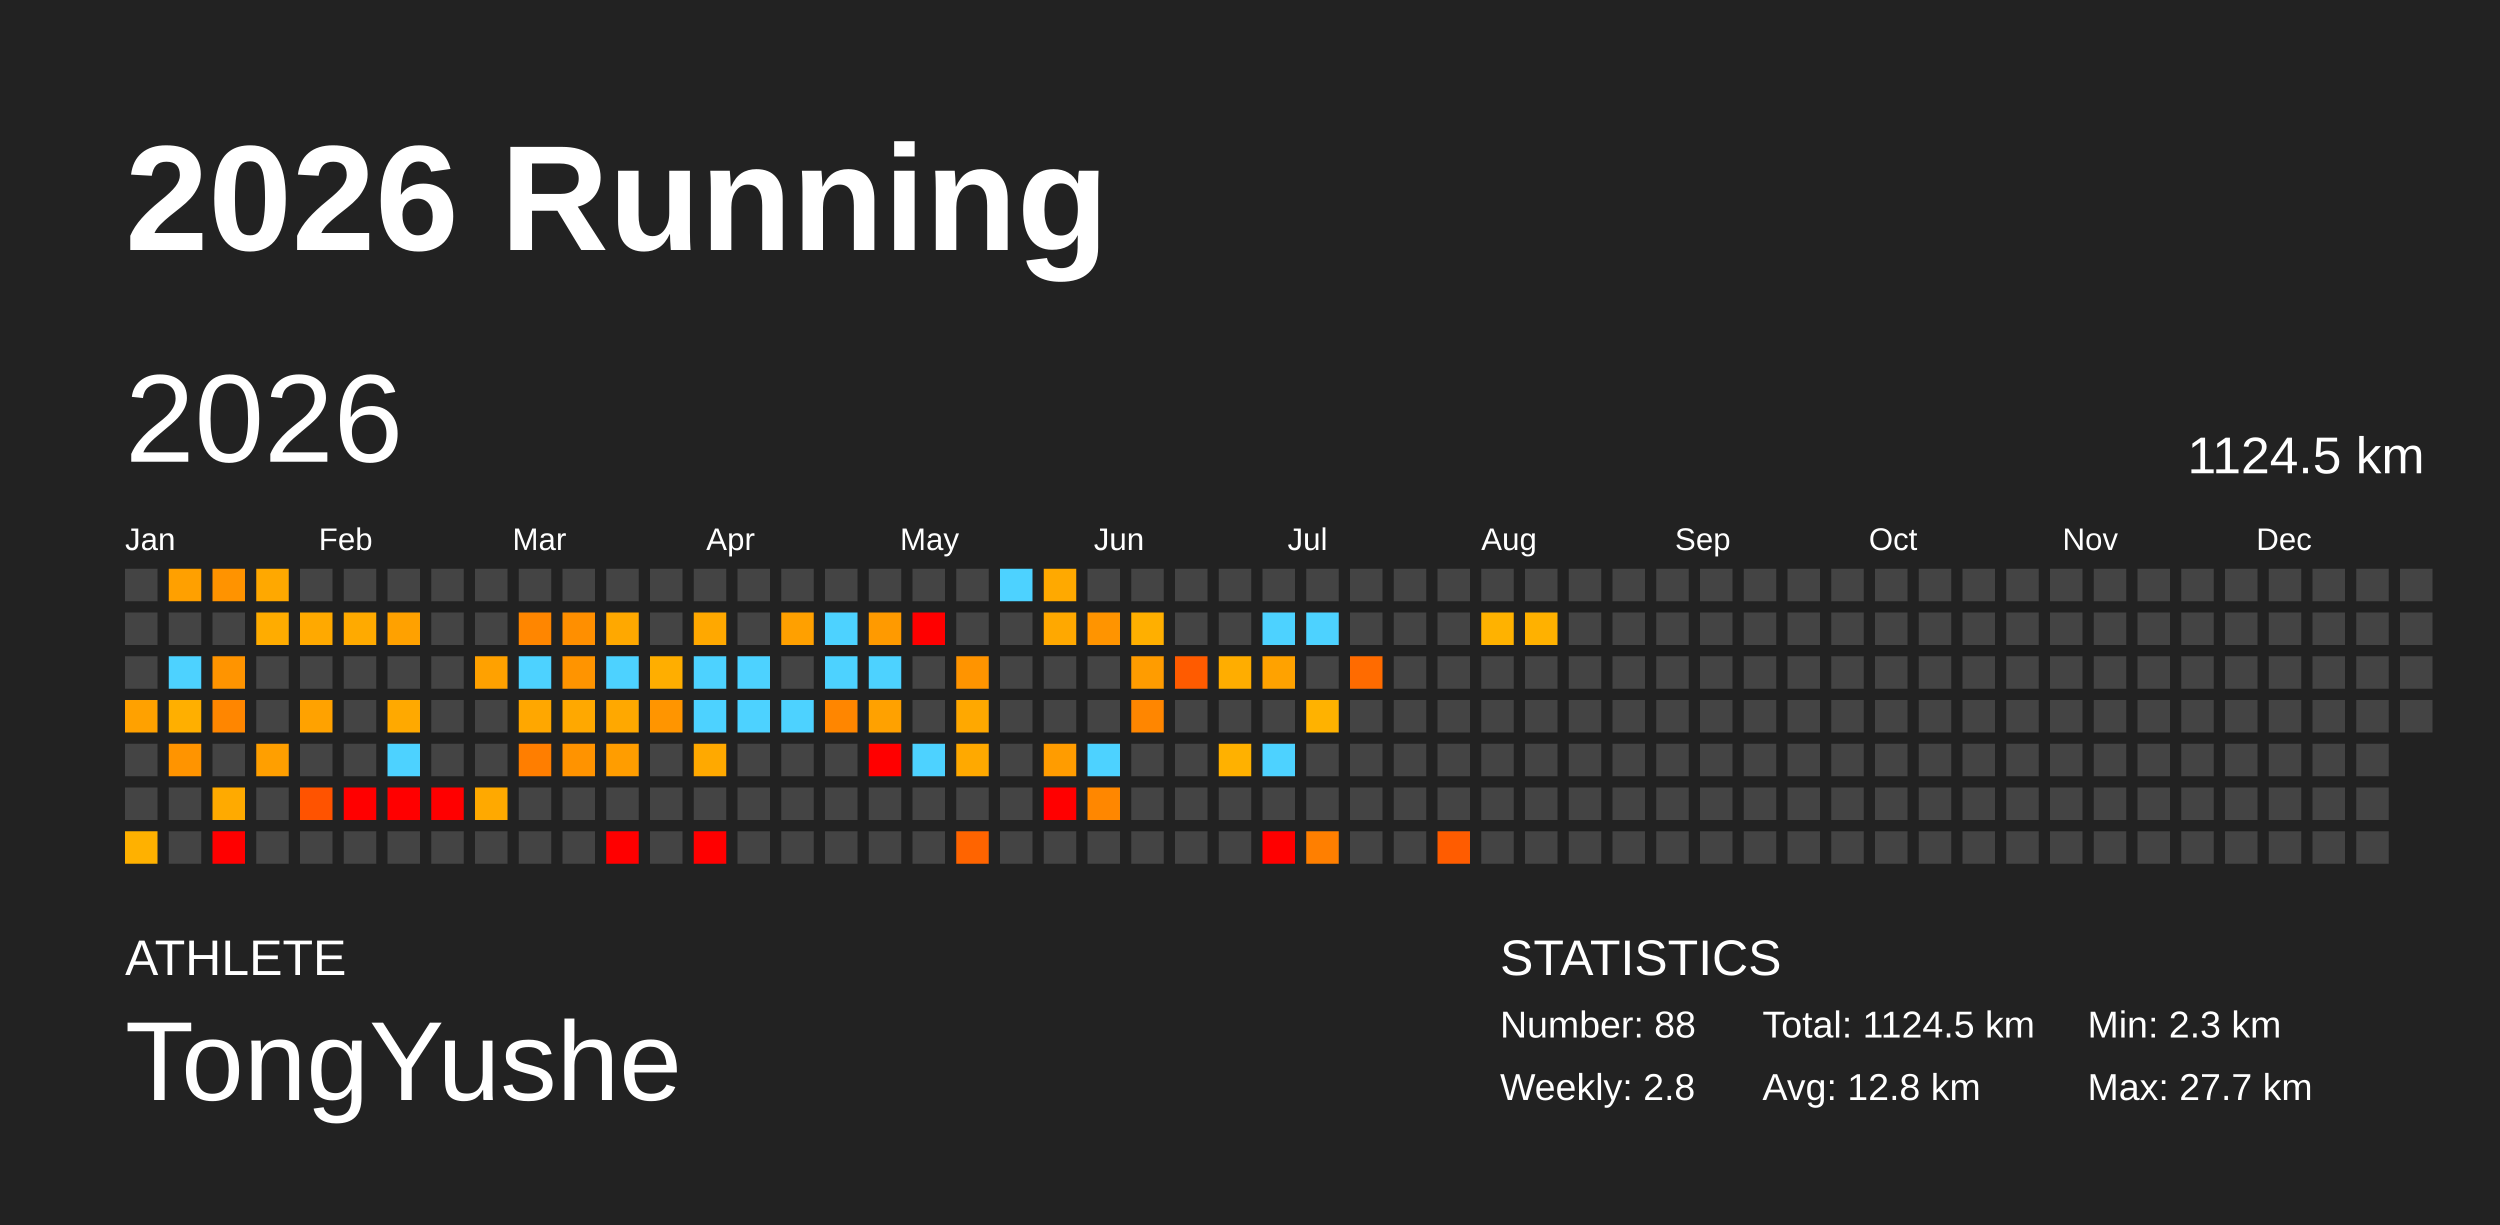
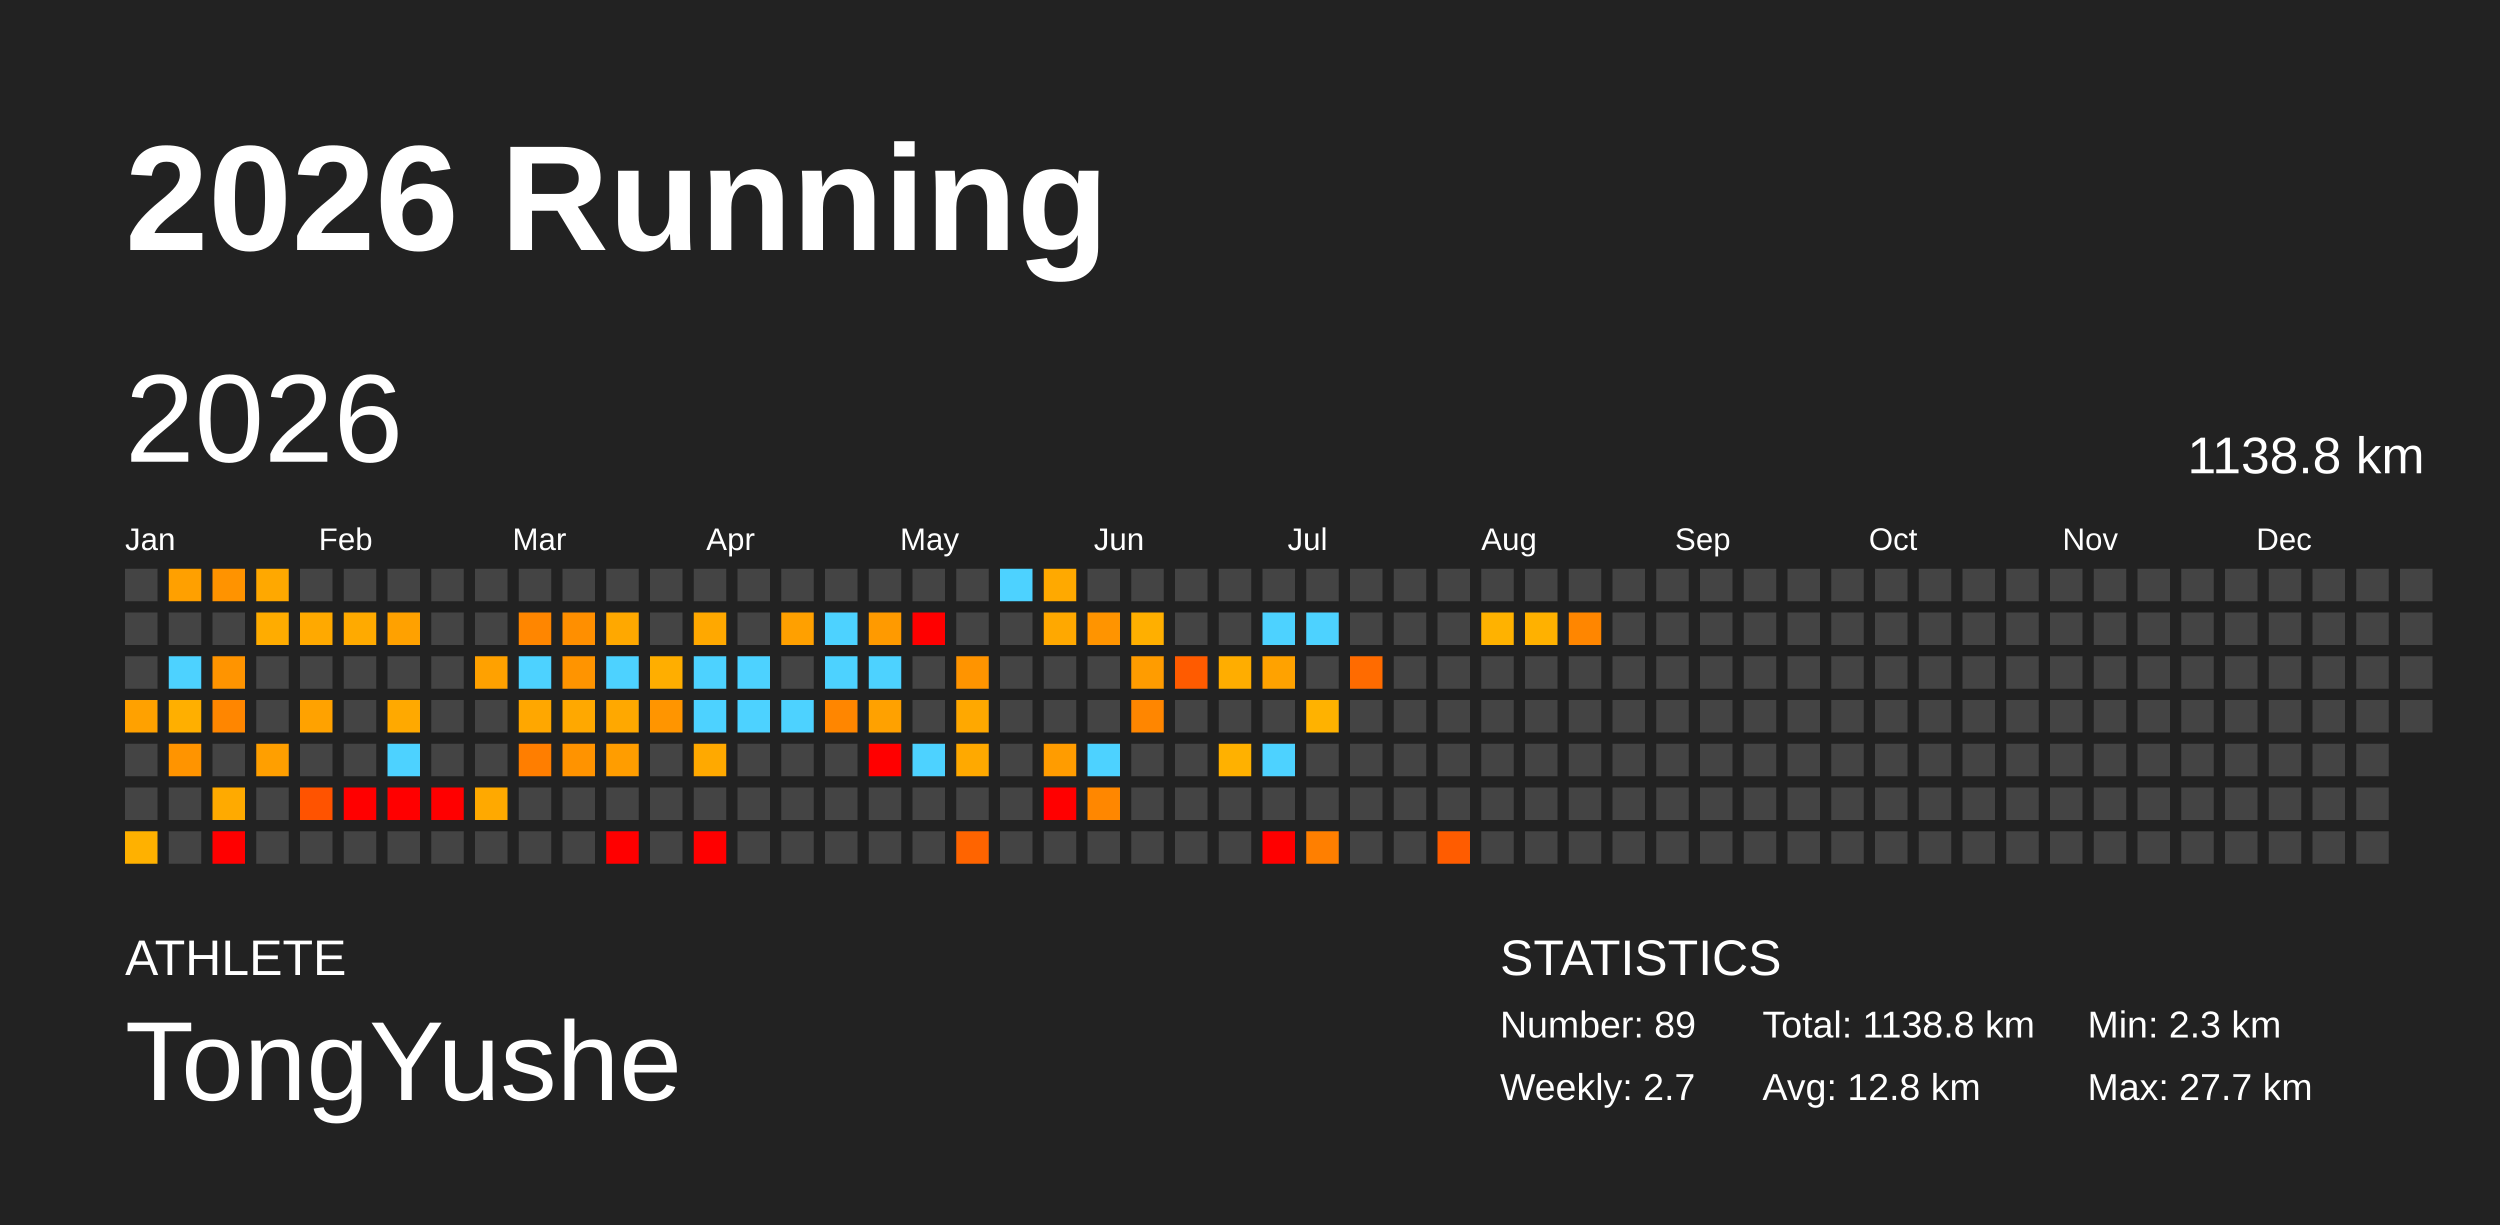
<svg xmlns="http://www.w3.org/2000/svg" baseProfile="full" height="98mm" version="1.1" viewBox="0,0,200,98" width="200mm">
  <defs />
  <rect fill="#222222" height="98" width="200" x="0" y="0" />
  <text fill="#FFFFFF" style="font-size:12px; font-family:Arial; font-weight:bold;" x="10" y="20">2026 Running</text>
  <text fill="#FFFFFF" style="font-size:4px; font-family:Arial" x="10" y="78">ATHLETE</text>
  <text fill="#FFFFFF" style="font-size:9px; font-family:Arial" x="10" y="88">TongYushe</text>
  <text fill="#FFFFFF" style="font-size:4px; font-family:Arial" x="120" y="78">STATISTICS</text>
-   <text fill="#FFFFFF" style="font-size:3px; font-family:Arial" x="120" y="83">Number: 88</text>
-   <text fill="#FFFFFF" style="font-size:3px; font-family:Arial" x="120" y="88">Weekly: 2.8</text>
-   <text fill="#FFFFFF" style="font-size:3px; font-family:Arial" x="141" y="83">Total: 1124.5 km</text>
+   <text fill="#FFFFFF" style="font-size:3px; font-family:Arial" x="120" y="83">Number: 89</text>
+   <text fill="#FFFFFF" style="font-size:3px; font-family:Arial" x="120" y="88">Weekly: 2.7</text>
+   <text fill="#FFFFFF" style="font-size:3px; font-family:Arial" x="141" y="83">Total: 1138.8 km</text>
  <text fill="#FFFFFF" style="font-size:3px; font-family:Arial" x="141" y="88">Avg: 12.8 km</text>
  <text fill="#FFFFFF" style="font-size:3px; font-family:Arial" x="167" y="83">Min: 2.3 km</text>
  <text fill="#FFFFFF" style="font-size:3px; font-family:Arial" x="167" y="88">Max: 27.7 km</text>
  <text dominant-baseline="hanging" fill="#FFFFFF" style="font-size:10.0px; font-family:Arial;" x="10" y="30">2026</text>
-   <text dominant-baseline="hanging" fill="#FFFFFF" style="font-size:4.125px; font-family:Arial;" x="175" y="35">1124.5 km</text>
+   <text dominant-baseline="hanging" fill="#FFFFFF" style="font-size:4.125px; font-family:Arial;" x="175" y="35">1138.8 km</text>
  <text fill="#FFFFFF" style="font-size:2.5px; font-family:Arial" x="10.0" y="44">Jan</text>
  <text fill="#FFFFFF" style="font-size:2.5px; font-family:Arial" x="25.5" y="44">Feb</text>
  <text fill="#FFFFFF" style="font-size:2.5px; font-family:Arial" x="41.0" y="44">Mar</text>
  <text fill="#FFFFFF" style="font-size:2.5px; font-family:Arial" x="56.5" y="44">Apr</text>
  <text fill="#FFFFFF" style="font-size:2.5px; font-family:Arial" x="72.0" y="44">May</text>
  <text fill="#FFFFFF" style="font-size:2.5px; font-family:Arial" x="87.5" y="44">Jun</text>
  <text fill="#FFFFFF" style="font-size:2.5px; font-family:Arial" x="103.0" y="44">Jul</text>
  <text fill="#FFFFFF" style="font-size:2.5px; font-family:Arial" x="118.5" y="44">Aug</text>
  <text fill="#FFFFFF" style="font-size:2.5px; font-family:Arial" x="134.0" y="44">Sep</text>
  <text fill="#FFFFFF" style="font-size:2.5px; font-family:Arial" x="149.5" y="44">Oct</text>
  <text fill="#FFFFFF" style="font-size:2.5px; font-family:Arial" x="165.0" y="44">Nov</text>
  <text fill="#FFFFFF" style="font-size:2.5px; font-family:Arial" x="180.5" y="44">Dec</text>
  <rect fill="#444444" height="2.6" width="2.6" x="10.0" y="45.5" />
  <rect fill="#444444" height="2.6" width="2.6" x="10.0" y="49.0" />
  <rect fill="#444444" height="2.6" width="2.6" x="10.0" y="52.5" />
  <rect fill="#ffa100" height="2.6" width="2.6" x="10.0" y="56.0" />
  <rect fill="#444444" height="2.6" width="2.6" x="10.0" y="59.5" />
  <rect fill="#444444" height="2.6" width="2.6" x="10.0" y="63.0" />
  <rect fill="#ffb100" height="2.6" width="2.6" x="10.0" y="66.5" />
  <rect fill="#ffa000" height="2.6" width="2.6" x="13.5" y="45.5" />
  <rect fill="#444444" height="2.6" width="2.6" x="13.5" y="49.0" />
  <rect fill="#4dd2ff" height="2.6" width="2.6" x="13.5" y="52.5" />
  <rect fill="#ffaf00" height="2.6" width="2.6" x="13.5" y="56.0" />
  <rect fill="#ff9400" height="2.6" width="2.6" x="13.5" y="59.5" />
  <rect fill="#444444" height="2.6" width="2.6" x="13.5" y="63.0" />
  <rect fill="#444444" height="2.6" width="2.6" x="13.5" y="66.5" />
  <rect fill="#ff9300" height="2.6" width="2.6" x="17.0" y="45.5" />
  <rect fill="#444444" height="2.6" width="2.6" x="17.0" y="49.0" />
  <rect fill="#ff9400" height="2.6" width="2.6" x="17.0" y="52.5" />
  <rect fill="#ff8600" height="2.6" width="2.6" x="17.0" y="56.0" />
  <rect fill="#444444" height="2.6" width="2.6" x="17.0" y="59.5" />
  <rect fill="#ffaa00" height="2.6" width="2.6" x="17.0" y="63.0" />
  <rect fill="red" height="2.6" width="2.6" x="17.0" y="66.5" />
  <rect fill="#ffa800" height="2.6" width="2.6" x="20.5" y="45.5" />
  <rect fill="#ffac00" height="2.6" width="2.6" x="20.5" y="49.0" />
  <rect fill="#444444" height="2.6" width="2.6" x="20.5" y="52.5" />
  <rect fill="#444444" height="2.6" width="2.6" x="20.5" y="56.0" />
  <rect fill="#ff9f00" height="2.6" width="2.6" x="20.5" y="59.5" />
  <rect fill="#444444" height="2.6" width="2.6" x="20.5" y="63.0" />
  <rect fill="#444444" height="2.6" width="2.6" x="20.5" y="66.5" />
  <rect fill="#444444" height="2.6" width="2.6" x="24.0" y="45.5" />
  <rect fill="#ffa900" height="2.6" width="2.6" x="24.0" y="49.0" />
  <rect fill="#444444" height="2.6" width="2.6" x="24.0" y="52.5" />
  <rect fill="#ffa200" height="2.6" width="2.6" x="24.0" y="56.0" />
  <rect fill="#444444" height="2.6" width="2.6" x="24.0" y="59.5" />
  <rect fill="#ff5300" height="2.6" width="2.6" x="24.0" y="63.0" />
  <rect fill="#444444" height="2.6" width="2.6" x="24.0" y="66.5" />
  <rect fill="#444444" height="2.6" width="2.6" x="27.5" y="45.5" />
  <rect fill="#ffaa00" height="2.6" width="2.6" x="27.5" y="49.0" />
  <rect fill="#444444" height="2.6" width="2.6" x="27.5" y="52.5" />
  <rect fill="#444444" height="2.6" width="2.6" x="27.5" y="56.0" />
  <rect fill="#444444" height="2.6" width="2.6" x="27.5" y="59.5" />
  <rect fill="red" height="2.6" width="2.6" x="27.5" y="63.0" />
  <rect fill="#444444" height="2.6" width="2.6" x="27.5" y="66.5" />
  <rect fill="#444444" height="2.6" width="2.6" x="31.0" y="45.5" />
  <rect fill="#ffa100" height="2.6" width="2.6" x="31.0" y="49.0" />
  <rect fill="#444444" height="2.6" width="2.6" x="31.0" y="52.5" />
  <rect fill="#ffa900" height="2.6" width="2.6" x="31.0" y="56.0" />
  <rect fill="#4dd2ff" height="2.6" width="2.6" x="31.0" y="59.5" />
  <rect fill="red" height="2.6" width="2.6" x="31.0" y="63.0" />
  <rect fill="#444444" height="2.6" width="2.6" x="31.0" y="66.5" />
  <rect fill="#444444" height="2.6" width="2.6" x="34.5" y="45.5" />
  <rect fill="#444444" height="2.6" width="2.6" x="34.5" y="49.0" />
  <rect fill="#444444" height="2.6" width="2.6" x="34.5" y="52.5" />
  <rect fill="#444444" height="2.6" width="2.6" x="34.5" y="56.0" />
  <rect fill="#444444" height="2.6" width="2.6" x="34.5" y="59.5" />
  <rect fill="red" height="2.6" width="2.6" x="34.5" y="63.0" />
  <rect fill="#444444" height="2.6" width="2.6" x="34.5" y="66.5" />
  <rect fill="#444444" height="2.6" width="2.6" x="38.0" y="45.5" />
  <rect fill="#444444" height="2.6" width="2.6" x="38.0" y="49.0" />
  <rect fill="#ffa100" height="2.6" width="2.6" x="38.0" y="52.5" />
  <rect fill="#444444" height="2.6" width="2.6" x="38.0" y="56.0" />
  <rect fill="#444444" height="2.6" width="2.6" x="38.0" y="59.5" />
  <rect fill="#ffa900" height="2.6" width="2.6" x="38.0" y="63.0" />
  <rect fill="#444444" height="2.6" width="2.6" x="38.0" y="66.5" />
  <rect fill="#444444" height="2.6" width="2.6" x="41.5" y="45.5" />
  <rect fill="#ff8600" height="2.6" width="2.6" x="41.5" y="49.0" />
  <rect fill="#4dd2ff" height="2.6" width="2.6" x="41.5" y="52.5" />
  <rect fill="#ffa700" height="2.6" width="2.6" x="41.5" y="56.0" />
  <rect fill="#ff7e00" height="2.6" width="2.6" x="41.5" y="59.5" />
  <rect fill="#444444" height="2.6" width="2.6" x="41.5" y="63.0" />
  <rect fill="#444444" height="2.6" width="2.6" x="41.5" y="66.5" />
  <rect fill="#444444" height="2.6" width="2.6" x="45.0" y="45.5" />
  <rect fill="#ff8f00" height="2.6" width="2.6" x="45.0" y="49.0" />
  <rect fill="#ff9400" height="2.6" width="2.6" x="45.0" y="52.5" />
  <rect fill="#ffa800" height="2.6" width="2.6" x="45.0" y="56.0" />
  <rect fill="#ff9300" height="2.6" width="2.6" x="45.0" y="59.5" />
  <rect fill="#444444" height="2.6" width="2.6" x="45.0" y="63.0" />
  <rect fill="#444444" height="2.6" width="2.6" x="45.0" y="66.5" />
  <rect fill="#444444" height="2.6" width="2.6" x="48.5" y="45.5" />
  <rect fill="#ffa800" height="2.6" width="2.6" x="48.5" y="49.0" />
  <rect fill="#4dd2ff" height="2.6" width="2.6" x="48.5" y="52.5" />
  <rect fill="#ffa800" height="2.6" width="2.6" x="48.5" y="56.0" />
  <rect fill="#ff9d00" height="2.6" width="2.6" x="48.5" y="59.5" />
  <rect fill="#444444" height="2.6" width="2.6" x="48.5" y="63.0" />
  <rect fill="red" height="2.6" width="2.6" x="48.5" y="66.5" />
  <rect fill="#444444" height="2.6" width="2.6" x="52.0" y="45.5" />
  <rect fill="#444444" height="2.6" width="2.6" x="52.0" y="49.0" />
  <rect fill="#ffae00" height="2.6" width="2.6" x="52.0" y="52.5" />
  <rect fill="#ff9500" height="2.6" width="2.6" x="52.0" y="56.0" />
  <rect fill="#444444" height="2.6" width="2.6" x="52.0" y="59.5" />
  <rect fill="#444444" height="2.6" width="2.6" x="52.0" y="63.0" />
  <rect fill="#444444" height="2.6" width="2.6" x="52.0" y="66.5" />
  <rect fill="#444444" height="2.6" width="2.6" x="55.5" y="45.5" />
  <rect fill="#ffa800" height="2.6" width="2.6" x="55.5" y="49.0" />
  <rect fill="#4dd2ff" height="2.6" width="2.6" x="55.5" y="52.5" />
  <rect fill="#4dd2ff" height="2.6" width="2.6" x="55.5" y="56.0" />
  <rect fill="#ffa900" height="2.6" width="2.6" x="55.5" y="59.5" />
  <rect fill="#444444" height="2.6" width="2.6" x="55.5" y="63.0" />
  <rect fill="red" height="2.6" width="2.6" x="55.5" y="66.5" />
  <rect fill="#444444" height="2.6" width="2.6" x="59.0" y="45.5" />
  <rect fill="#444444" height="2.6" width="2.6" x="59.0" y="49.0" />
  <rect fill="#4dd2ff" height="2.6" width="2.6" x="59.0" y="52.5" />
  <rect fill="#4dd2ff" height="2.6" width="2.6" x="59.0" y="56.0" />
  <rect fill="#444444" height="2.6" width="2.6" x="59.0" y="59.5" />
  <rect fill="#444444" height="2.6" width="2.6" x="59.0" y="63.0" />
  <rect fill="#444444" height="2.6" width="2.6" x="59.0" y="66.5" />
  <rect fill="#444444" height="2.6" width="2.6" x="62.5" y="45.5" />
  <rect fill="#ffa000" height="2.6" width="2.6" x="62.5" y="49.0" />
  <rect fill="#444444" height="2.6" width="2.6" x="62.5" y="52.5" />
  <rect fill="#4dd2ff" height="2.6" width="2.6" x="62.5" y="56.0" />
  <rect fill="#444444" height="2.6" width="2.6" x="62.5" y="59.5" />
  <rect fill="#444444" height="2.6" width="2.6" x="62.5" y="63.0" />
  <rect fill="#444444" height="2.6" width="2.6" x="62.5" y="66.5" />
  <rect fill="#444444" height="2.6" width="2.6" x="66.0" y="45.5" />
  <rect fill="#4dd2ff" height="2.6" width="2.6" x="66.0" y="49.0" />
  <rect fill="#4dd2ff" height="2.6" width="2.6" x="66.0" y="52.5" />
  <rect fill="#ff8600" height="2.6" width="2.6" x="66.0" y="56.0" />
  <rect fill="#444444" height="2.6" width="2.6" x="66.0" y="59.5" />
  <rect fill="#444444" height="2.6" width="2.6" x="66.0" y="63.0" />
  <rect fill="#444444" height="2.6" width="2.6" x="66.0" y="66.5" />
  <rect fill="#444444" height="2.6" width="2.6" x="69.5" y="45.5" />
  <rect fill="#ff9a00" height="2.6" width="2.6" x="69.5" y="49.0" />
  <rect fill="#4dd2ff" height="2.6" width="2.6" x="69.5" y="52.5" />
  <rect fill="#ffa100" height="2.6" width="2.6" x="69.5" y="56.0" />
  <rect fill="red" height="2.6" width="2.6" x="69.5" y="59.5" />
  <rect fill="#444444" height="2.6" width="2.6" x="69.5" y="63.0" />
  <rect fill="#444444" height="2.6" width="2.6" x="69.5" y="66.5" />
  <rect fill="#444444" height="2.6" width="2.6" x="73.0" y="45.5" />
  <rect fill="red" height="2.6" width="2.6" x="73.0" y="49.0" />
  <rect fill="#444444" height="2.6" width="2.6" x="73.0" y="52.5" />
  <rect fill="#444444" height="2.6" width="2.6" x="73.0" y="56.0" />
  <rect fill="#4dd2ff" height="2.6" width="2.6" x="73.0" y="59.5" />
  <rect fill="#444444" height="2.6" width="2.6" x="73.0" y="63.0" />
  <rect fill="#444444" height="2.6" width="2.6" x="73.0" y="66.5" />
  <rect fill="#444444" height="2.6" width="2.6" x="76.5" y="45.5" />
  <rect fill="#444444" height="2.6" width="2.6" x="76.5" y="49.0" />
  <rect fill="#ff9400" height="2.6" width="2.6" x="76.5" y="52.5" />
  <rect fill="#ffa800" height="2.6" width="2.6" x="76.5" y="56.0" />
  <rect fill="#ffa900" height="2.6" width="2.6" x="76.5" y="59.5" />
  <rect fill="#444444" height="2.6" width="2.6" x="76.5" y="63.0" />
  <rect fill="#ff6400" height="2.6" width="2.6" x="76.5" y="66.5" />
  <rect fill="#4dd2ff" height="2.6" width="2.6" x="80.0" y="45.5" />
  <rect fill="#444444" height="2.6" width="2.6" x="80.0" y="49.0" />
  <rect fill="#444444" height="2.6" width="2.6" x="80.0" y="52.5" />
  <rect fill="#444444" height="2.6" width="2.6" x="80.0" y="56.0" />
  <rect fill="#444444" height="2.6" width="2.6" x="80.0" y="59.5" />
  <rect fill="#444444" height="2.6" width="2.6" x="80.0" y="63.0" />
  <rect fill="#444444" height="2.6" width="2.6" x="80.0" y="66.5" />
  <rect fill="#ffa900" height="2.6" width="2.6" x="83.5" y="45.5" />
  <rect fill="#ffa800" height="2.6" width="2.6" x="83.5" y="49.0" />
  <rect fill="#444444" height="2.6" width="2.6" x="83.5" y="52.5" />
  <rect fill="#444444" height="2.6" width="2.6" x="83.5" y="56.0" />
  <rect fill="#ff9c00" height="2.6" width="2.6" x="83.5" y="59.5" />
  <rect fill="red" height="2.6" width="2.6" x="83.5" y="63.0" />
  <rect fill="#444444" height="2.6" width="2.6" x="83.5" y="66.5" />
  <rect fill="#444444" height="2.6" width="2.6" x="87.0" y="45.5" />
  <rect fill="#ff9400" height="2.6" width="2.6" x="87.0" y="49.0" />
  <rect fill="#444444" height="2.6" width="2.6" x="87.0" y="52.5" />
  <rect fill="#444444" height="2.6" width="2.6" x="87.0" y="56.0" />
  <rect fill="#4dd2ff" height="2.6" width="2.6" x="87.0" y="59.5" />
  <rect fill="#ff8700" height="2.6" width="2.6" x="87.0" y="63.0" />
  <rect fill="#444444" height="2.6" width="2.6" x="87.0" y="66.5" />
  <rect fill="#444444" height="2.6" width="2.6" x="90.5" y="45.5" />
  <rect fill="#ffaf00" height="2.6" width="2.6" x="90.5" y="49.0" />
  <rect fill="#ff9c00" height="2.6" width="2.6" x="90.5" y="52.5" />
  <rect fill="#ff8600" height="2.6" width="2.6" x="90.5" y="56.0" />
  <rect fill="#444444" height="2.6" width="2.6" x="90.5" y="59.5" />
  <rect fill="#444444" height="2.6" width="2.6" x="90.5" y="63.0" />
  <rect fill="#444444" height="2.6" width="2.6" x="90.5" y="66.5" />
  <rect fill="#444444" height="2.6" width="2.6" x="94.0" y="45.5" />
  <rect fill="#444444" height="2.6" width="2.6" x="94.0" y="49.0" />
  <rect fill="#ff5b00" height="2.6" width="2.6" x="94.0" y="52.5" />
  <rect fill="#444444" height="2.6" width="2.6" x="94.0" y="56.0" />
  <rect fill="#444444" height="2.6" width="2.6" x="94.0" y="59.5" />
  <rect fill="#444444" height="2.6" width="2.6" x="94.0" y="63.0" />
  <rect fill="#444444" height="2.6" width="2.6" x="94.0" y="66.5" />
  <rect fill="#444444" height="2.6" width="2.6" x="97.5" y="45.5" />
  <rect fill="#444444" height="2.6" width="2.6" x="97.5" y="49.0" />
  <rect fill="#ffad00" height="2.6" width="2.6" x="97.5" y="52.5" />
  <rect fill="#444444" height="2.6" width="2.6" x="97.5" y="56.0" />
  <rect fill="#ffb100" height="2.6" width="2.6" x="97.5" y="59.5" />
  <rect fill="#444444" height="2.6" width="2.6" x="97.5" y="63.0" />
  <rect fill="#444444" height="2.6" width="2.6" x="97.5" y="66.5" />
  <rect fill="#444444" height="2.6" width="2.6" x="101.0" y="45.5" />
  <rect fill="#4dd2ff" height="2.6" width="2.6" x="101.0" y="49.0" />
  <rect fill="#ffa200" height="2.6" width="2.6" x="101.0" y="52.5" />
  <rect fill="#444444" height="2.6" width="2.6" x="101.0" y="56.0" />
  <rect fill="#4dd2ff" height="2.6" width="2.6" x="101.0" y="59.5" />
  <rect fill="#444444" height="2.6" width="2.6" x="101.0" y="63.0" />
  <rect fill="red" height="2.6" width="2.6" x="101.0" y="66.5" />
  <rect fill="#444444" height="2.6" width="2.6" x="104.5" y="45.5" />
  <rect fill="#4dd2ff" height="2.6" width="2.6" x="104.5" y="49.0" />
  <rect fill="#444444" height="2.6" width="2.6" x="104.5" y="52.5" />
  <rect fill="#ffb200" height="2.6" width="2.6" x="104.5" y="56.0" />
  <rect fill="#444444" height="2.6" width="2.6" x="104.5" y="59.5" />
  <rect fill="#444444" height="2.6" width="2.6" x="104.5" y="63.0" />
  <rect fill="#ff7f00" height="2.6" width="2.6" x="104.5" y="66.5" />
  <rect fill="#444444" height="2.6" width="2.6" x="108.0" y="45.5" />
  <rect fill="#444444" height="2.6" width="2.6" x="108.0" y="49.0" />
  <rect fill="#ff6b00" height="2.6" width="2.6" x="108.0" y="52.5" />
  <rect fill="#444444" height="2.6" width="2.6" x="108.0" y="56.0" />
  <rect fill="#444444" height="2.6" width="2.6" x="108.0" y="59.5" />
  <rect fill="#444444" height="2.6" width="2.6" x="108.0" y="63.0" />
  <rect fill="#444444" height="2.6" width="2.6" x="108.0" y="66.5" />
  <rect fill="#444444" height="2.6" width="2.6" x="111.5" y="45.5" />
  <rect fill="#444444" height="2.6" width="2.6" x="111.5" y="49.0" />
  <rect fill="#444444" height="2.6" width="2.6" x="111.5" y="52.5" />
  <rect fill="#444444" height="2.6" width="2.6" x="111.5" y="56.0" />
  <rect fill="#444444" height="2.6" width="2.6" x="111.5" y="59.5" />
  <rect fill="#444444" height="2.6" width="2.6" x="111.5" y="63.0" />
  <rect fill="#444444" height="2.6" width="2.6" x="111.5" y="66.5" />
  <rect fill="#444444" height="2.6" width="2.6" x="115.0" y="45.5" />
  <rect fill="#444444" height="2.6" width="2.6" x="115.0" y="49.0" />
  <rect fill="#444444" height="2.6" width="2.6" x="115.0" y="52.5" />
  <rect fill="#444444" height="2.6" width="2.6" x="115.0" y="56.0" />
  <rect fill="#444444" height="2.6" width="2.6" x="115.0" y="59.5" />
  <rect fill="#444444" height="2.6" width="2.6" x="115.0" y="63.0" />
  <rect fill="#ff5c00" height="2.6" width="2.6" x="115.0" y="66.5" />
  <rect fill="#444444" height="2.6" width="2.6" x="118.5" y="45.5" />
  <rect fill="#ffb200" height="2.6" width="2.6" x="118.5" y="49.0" />
  <rect fill="#444444" height="2.6" width="2.6" x="118.5" y="52.5" />
  <rect fill="#444444" height="2.6" width="2.6" x="118.5" y="56.0" />
  <rect fill="#444444" height="2.6" width="2.6" x="118.5" y="59.5" />
  <rect fill="#444444" height="2.6" width="2.6" x="118.5" y="63.0" />
  <rect fill="#444444" height="2.6" width="2.6" x="118.5" y="66.5" />
  <rect fill="#444444" height="2.6" width="2.6" x="122.0" y="45.5" />
  <rect fill="#ffb100" height="2.6" width="2.6" x="122.0" y="49.0" />
  <rect fill="#444444" height="2.6" width="2.6" x="122.0" y="52.5" />
  <rect fill="#444444" height="2.6" width="2.6" x="122.0" y="56.0" />
  <rect fill="#444444" height="2.6" width="2.6" x="122.0" y="59.5" />
  <rect fill="#444444" height="2.6" width="2.6" x="122.0" y="63.0" />
  <rect fill="#444444" height="2.6" width="2.6" x="122.0" y="66.5" />
  <rect fill="#444444" height="2.6" width="2.6" x="125.5" y="45.5" />
-   <rect fill="#444444" height="2.6" width="2.6" x="125.5" y="49.0" />
+   <rect fill="#ff8600" height="2.6" width="2.6" x="125.5" y="49.0" />
  <rect fill="#444444" height="2.6" width="2.6" x="125.5" y="52.5" />
  <rect fill="#444444" height="2.6" width="2.6" x="125.5" y="56.0" />
  <rect fill="#444444" height="2.6" width="2.6" x="125.5" y="59.5" />
  <rect fill="#444444" height="2.6" width="2.6" x="125.5" y="63.0" />
  <rect fill="#444444" height="2.6" width="2.6" x="125.5" y="66.5" />
  <rect fill="#444444" height="2.6" width="2.6" x="129.0" y="45.5" />
  <rect fill="#444444" height="2.6" width="2.6" x="129.0" y="49.0" />
  <rect fill="#444444" height="2.6" width="2.6" x="129.0" y="52.5" />
  <rect fill="#444444" height="2.6" width="2.6" x="129.0" y="56.0" />
  <rect fill="#444444" height="2.6" width="2.6" x="129.0" y="59.5" />
  <rect fill="#444444" height="2.6" width="2.6" x="129.0" y="63.0" />
  <rect fill="#444444" height="2.6" width="2.6" x="129.0" y="66.5" />
  <rect fill="#444444" height="2.6" width="2.6" x="132.5" y="45.5" />
  <rect fill="#444444" height="2.6" width="2.6" x="132.5" y="49.0" />
  <rect fill="#444444" height="2.6" width="2.6" x="132.5" y="52.5" />
  <rect fill="#444444" height="2.6" width="2.6" x="132.5" y="56.0" />
  <rect fill="#444444" height="2.6" width="2.6" x="132.5" y="59.5" />
  <rect fill="#444444" height="2.6" width="2.6" x="132.5" y="63.0" />
  <rect fill="#444444" height="2.6" width="2.6" x="132.5" y="66.5" />
  <rect fill="#444444" height="2.6" width="2.6" x="136.0" y="45.5" />
  <rect fill="#444444" height="2.6" width="2.6" x="136.0" y="49.0" />
  <rect fill="#444444" height="2.6" width="2.6" x="136.0" y="52.5" />
  <rect fill="#444444" height="2.6" width="2.6" x="136.0" y="56.0" />
  <rect fill="#444444" height="2.6" width="2.6" x="136.0" y="59.5" />
  <rect fill="#444444" height="2.6" width="2.6" x="136.0" y="63.0" />
  <rect fill="#444444" height="2.6" width="2.6" x="136.0" y="66.5" />
  <rect fill="#444444" height="2.6" width="2.6" x="139.5" y="45.5" />
  <rect fill="#444444" height="2.6" width="2.6" x="139.5" y="49.0" />
  <rect fill="#444444" height="2.6" width="2.6" x="139.5" y="52.5" />
  <rect fill="#444444" height="2.6" width="2.6" x="139.5" y="56.0" />
  <rect fill="#444444" height="2.6" width="2.6" x="139.5" y="59.5" />
  <rect fill="#444444" height="2.6" width="2.6" x="139.5" y="63.0" />
  <rect fill="#444444" height="2.6" width="2.6" x="139.5" y="66.5" />
  <rect fill="#444444" height="2.6" width="2.6" x="143.0" y="45.5" />
  <rect fill="#444444" height="2.6" width="2.6" x="143.0" y="49.0" />
  <rect fill="#444444" height="2.6" width="2.6" x="143.0" y="52.5" />
  <rect fill="#444444" height="2.6" width="2.6" x="143.0" y="56.0" />
  <rect fill="#444444" height="2.6" width="2.6" x="143.0" y="59.5" />
  <rect fill="#444444" height="2.6" width="2.6" x="143.0" y="63.0" />
  <rect fill="#444444" height="2.6" width="2.6" x="143.0" y="66.5" />
  <rect fill="#444444" height="2.6" width="2.6" x="146.5" y="45.5" />
  <rect fill="#444444" height="2.6" width="2.6" x="146.5" y="49.0" />
  <rect fill="#444444" height="2.6" width="2.6" x="146.5" y="52.5" />
  <rect fill="#444444" height="2.6" width="2.6" x="146.5" y="56.0" />
  <rect fill="#444444" height="2.6" width="2.6" x="146.5" y="59.5" />
  <rect fill="#444444" height="2.6" width="2.6" x="146.5" y="63.0" />
  <rect fill="#444444" height="2.6" width="2.6" x="146.5" y="66.5" />
  <rect fill="#444444" height="2.6" width="2.6" x="150.0" y="45.5" />
  <rect fill="#444444" height="2.6" width="2.6" x="150.0" y="49.0" />
  <rect fill="#444444" height="2.6" width="2.6" x="150.0" y="52.5" />
  <rect fill="#444444" height="2.6" width="2.6" x="150.0" y="56.0" />
  <rect fill="#444444" height="2.6" width="2.6" x="150.0" y="59.5" />
  <rect fill="#444444" height="2.6" width="2.6" x="150.0" y="63.0" />
  <rect fill="#444444" height="2.6" width="2.6" x="150.0" y="66.5" />
  <rect fill="#444444" height="2.6" width="2.6" x="153.5" y="45.5" />
  <rect fill="#444444" height="2.6" width="2.6" x="153.5" y="49.0" />
  <rect fill="#444444" height="2.6" width="2.6" x="153.5" y="52.5" />
  <rect fill="#444444" height="2.6" width="2.6" x="153.5" y="56.0" />
  <rect fill="#444444" height="2.6" width="2.6" x="153.5" y="59.5" />
  <rect fill="#444444" height="2.6" width="2.6" x="153.5" y="63.0" />
  <rect fill="#444444" height="2.6" width="2.6" x="153.5" y="66.5" />
  <rect fill="#444444" height="2.6" width="2.6" x="157.0" y="45.5" />
  <rect fill="#444444" height="2.6" width="2.6" x="157.0" y="49.0" />
  <rect fill="#444444" height="2.6" width="2.6" x="157.0" y="52.5" />
  <rect fill="#444444" height="2.6" width="2.6" x="157.0" y="56.0" />
  <rect fill="#444444" height="2.6" width="2.6" x="157.0" y="59.5" />
  <rect fill="#444444" height="2.6" width="2.6" x="157.0" y="63.0" />
  <rect fill="#444444" height="2.6" width="2.6" x="157.0" y="66.5" />
  <rect fill="#444444" height="2.6" width="2.6" x="160.5" y="45.5" />
  <rect fill="#444444" height="2.6" width="2.6" x="160.5" y="49.0" />
  <rect fill="#444444" height="2.6" width="2.6" x="160.5" y="52.5" />
  <rect fill="#444444" height="2.6" width="2.6" x="160.5" y="56.0" />
  <rect fill="#444444" height="2.6" width="2.6" x="160.5" y="59.5" />
  <rect fill="#444444" height="2.6" width="2.6" x="160.5" y="63.0" />
  <rect fill="#444444" height="2.6" width="2.6" x="160.5" y="66.5" />
  <rect fill="#444444" height="2.6" width="2.6" x="164.0" y="45.5" />
  <rect fill="#444444" height="2.6" width="2.6" x="164.0" y="49.0" />
  <rect fill="#444444" height="2.6" width="2.6" x="164.0" y="52.5" />
  <rect fill="#444444" height="2.6" width="2.6" x="164.0" y="56.0" />
  <rect fill="#444444" height="2.6" width="2.6" x="164.0" y="59.5" />
  <rect fill="#444444" height="2.6" width="2.6" x="164.0" y="63.0" />
  <rect fill="#444444" height="2.6" width="2.6" x="164.0" y="66.5" />
  <rect fill="#444444" height="2.6" width="2.6" x="167.5" y="45.5" />
  <rect fill="#444444" height="2.6" width="2.6" x="167.5" y="49.0" />
  <rect fill="#444444" height="2.6" width="2.6" x="167.5" y="52.5" />
  <rect fill="#444444" height="2.6" width="2.6" x="167.5" y="56.0" />
  <rect fill="#444444" height="2.6" width="2.6" x="167.5" y="59.5" />
  <rect fill="#444444" height="2.6" width="2.6" x="167.5" y="63.0" />
  <rect fill="#444444" height="2.6" width="2.6" x="167.5" y="66.5" />
  <rect fill="#444444" height="2.6" width="2.6" x="171.0" y="45.5" />
  <rect fill="#444444" height="2.6" width="2.6" x="171.0" y="49.0" />
  <rect fill="#444444" height="2.6" width="2.6" x="171.0" y="52.5" />
  <rect fill="#444444" height="2.6" width="2.6" x="171.0" y="56.0" />
  <rect fill="#444444" height="2.6" width="2.6" x="171.0" y="59.5" />
  <rect fill="#444444" height="2.6" width="2.6" x="171.0" y="63.0" />
  <rect fill="#444444" height="2.6" width="2.6" x="171.0" y="66.5" />
  <rect fill="#444444" height="2.6" width="2.6" x="174.5" y="45.5" />
  <rect fill="#444444" height="2.6" width="2.6" x="174.5" y="49.0" />
  <rect fill="#444444" height="2.6" width="2.6" x="174.5" y="52.5" />
  <rect fill="#444444" height="2.6" width="2.6" x="174.5" y="56.0" />
  <rect fill="#444444" height="2.6" width="2.6" x="174.5" y="59.5" />
  <rect fill="#444444" height="2.6" width="2.6" x="174.5" y="63.0" />
  <rect fill="#444444" height="2.6" width="2.6" x="174.5" y="66.5" />
  <rect fill="#444444" height="2.6" width="2.6" x="178.0" y="45.5" />
  <rect fill="#444444" height="2.6" width="2.6" x="178.0" y="49.0" />
  <rect fill="#444444" height="2.6" width="2.6" x="178.0" y="52.5" />
  <rect fill="#444444" height="2.6" width="2.6" x="178.0" y="56.0" />
  <rect fill="#444444" height="2.6" width="2.6" x="178.0" y="59.5" />
  <rect fill="#444444" height="2.6" width="2.6" x="178.0" y="63.0" />
  <rect fill="#444444" height="2.6" width="2.6" x="178.0" y="66.5" />
  <rect fill="#444444" height="2.6" width="2.6" x="181.5" y="45.5" />
  <rect fill="#444444" height="2.6" width="2.6" x="181.5" y="49.0" />
  <rect fill="#444444" height="2.6" width="2.6" x="181.5" y="52.5" />
  <rect fill="#444444" height="2.6" width="2.6" x="181.5" y="56.0" />
  <rect fill="#444444" height="2.6" width="2.6" x="181.5" y="59.5" />
  <rect fill="#444444" height="2.6" width="2.6" x="181.5" y="63.0" />
  <rect fill="#444444" height="2.6" width="2.6" x="181.5" y="66.5" />
  <rect fill="#444444" height="2.6" width="2.6" x="185.0" y="45.5" />
  <rect fill="#444444" height="2.6" width="2.6" x="185.0" y="49.0" />
  <rect fill="#444444" height="2.6" width="2.6" x="185.0" y="52.5" />
  <rect fill="#444444" height="2.6" width="2.6" x="185.0" y="56.0" />
  <rect fill="#444444" height="2.6" width="2.6" x="185.0" y="59.5" />
  <rect fill="#444444" height="2.6" width="2.6" x="185.0" y="63.0" />
  <rect fill="#444444" height="2.6" width="2.6" x="185.0" y="66.5" />
  <rect fill="#444444" height="2.6" width="2.6" x="188.5" y="45.5" />
  <rect fill="#444444" height="2.6" width="2.6" x="188.5" y="49.0" />
  <rect fill="#444444" height="2.6" width="2.6" x="188.5" y="52.5" />
  <rect fill="#444444" height="2.6" width="2.6" x="188.5" y="56.0" />
  <rect fill="#444444" height="2.6" width="2.6" x="188.5" y="59.5" />
  <rect fill="#444444" height="2.6" width="2.6" x="188.5" y="63.0" />
  <rect fill="#444444" height="2.6" width="2.6" x="188.5" y="66.5" />
  <rect fill="#444444" height="2.6" width="2.6" x="192.0" y="45.5" />
  <rect fill="#444444" height="2.6" width="2.6" x="192.0" y="49.0" />
  <rect fill="#444444" height="2.6" width="2.6" x="192.0" y="52.5" />
  <rect fill="#444444" height="2.6" width="2.6" x="192.0" y="56.0" />
</svg>
